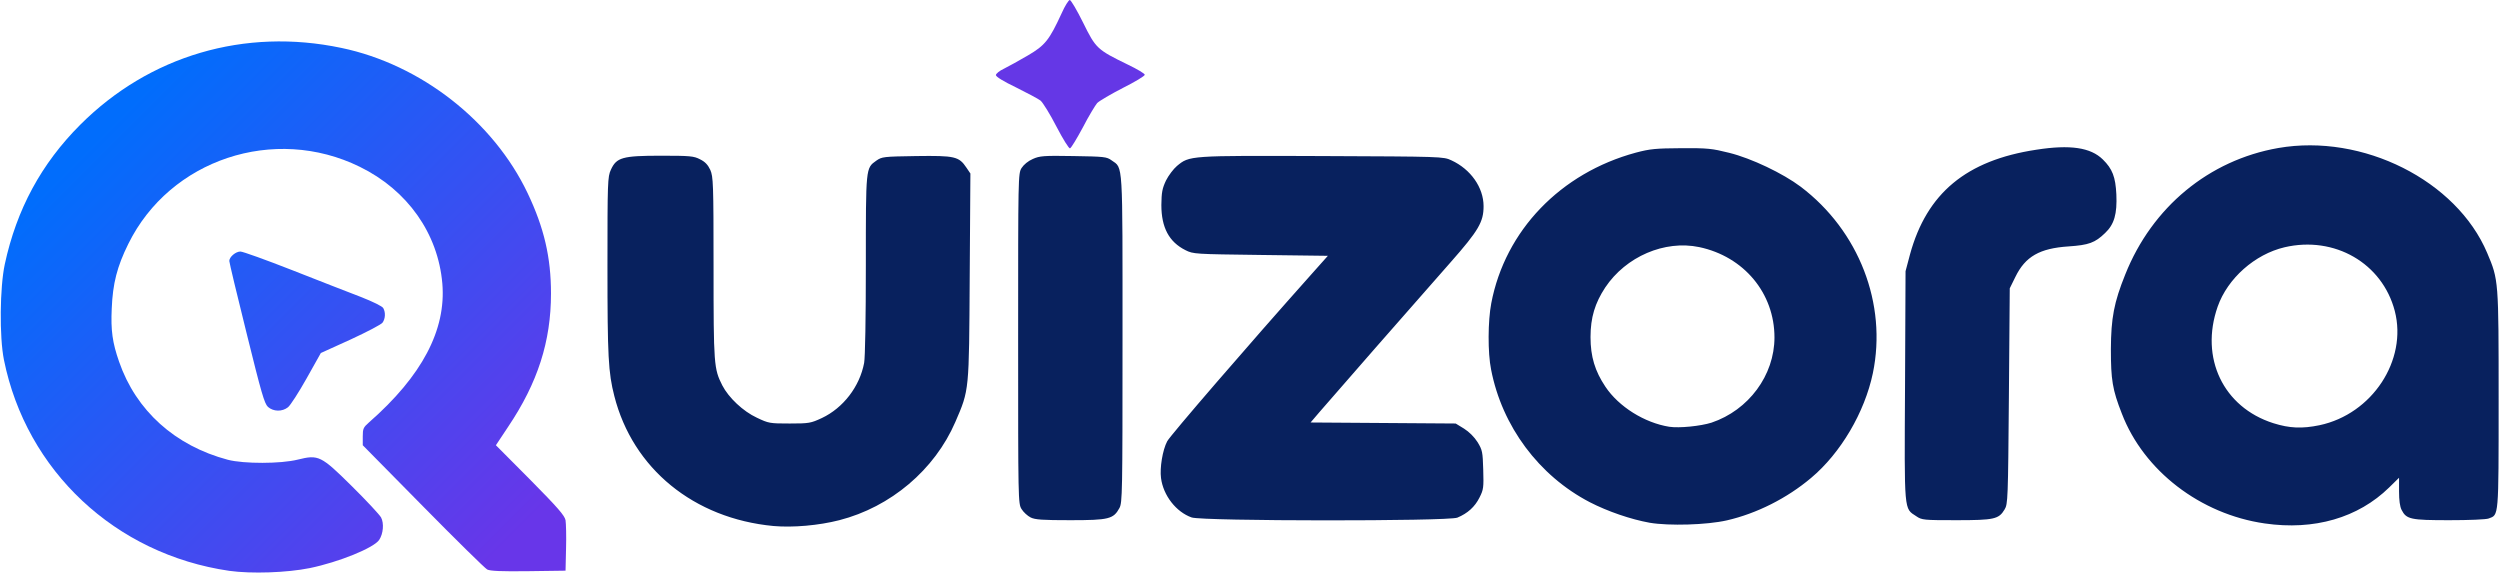
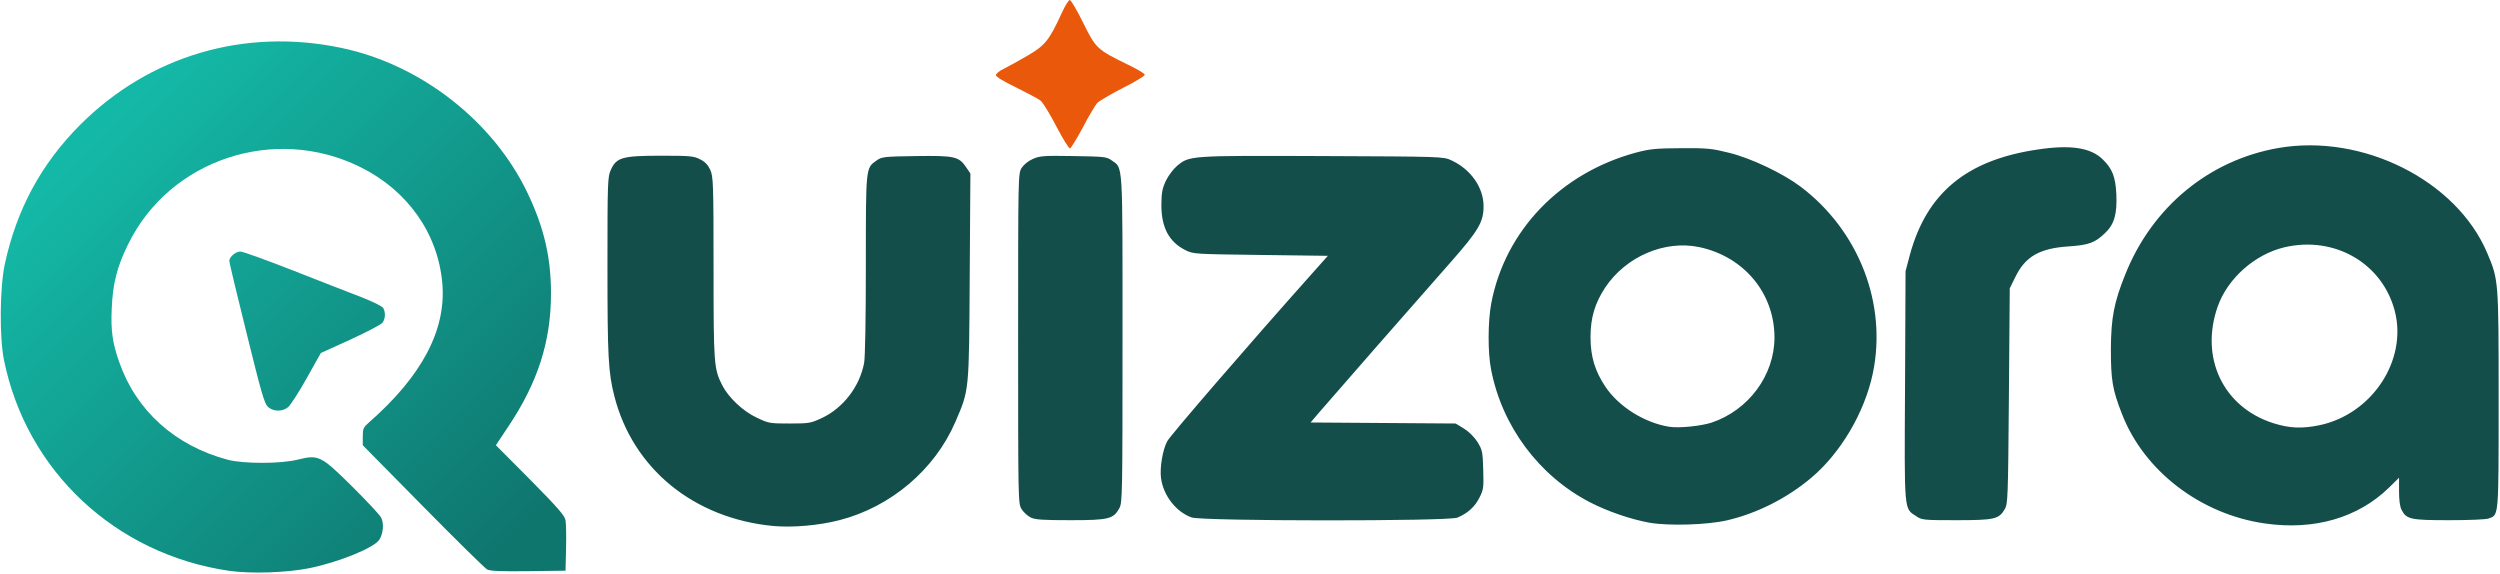
<svg xmlns="http://www.w3.org/2000/svg" viewBox="265 218 1461 335" width="1461" height="335" role="img">
  <defs>
    <linearGradient id="quizora-q" gradientUnits="userSpaceOnUse" x1="310.0" y1="310.0" x2="548.5" y2="548.5">
-       <stop offset="0" stop-color="#016DFC" />
-       <stop offset="1" stop-color="#6836E9" />
+       <stop offset="0" stop-color="#14B8A6" />
+       <stop offset="1" stop-color="#0F766E" />
    </linearGradient>
  </defs>
  <path fill="url(#quizora-q)" fill-rule="evenodd" d="M399.0 551.6C332.4 541.9 280.4 493.2 267.3 428.3C264.6 414.9 264.9 385.9 267.8 372.4C274.7 340.4 289.1 313.7 311.9 290.9C352.3 250.5 408.0 234.1 464.5 246.0C511.0 255.7 553.4 288.9 573.4 331.0C583.0 351.2 587.0 368.5 587.0 389.5C587.0 417.5 579.3 441.6 561.9 467.5L554.8 478.2L574.8 498.3C591.1 514.8 594.9 519.2 595.5 522.0C595.8 523.9 596.0 531.4 595.8 538.5L595.5 551.5L573.7 551.8C557.6 552.0 551.4 551.7 549.7 550.8C548.4 550.1 531.5 533.5 512.2 513.9L477.0 478.2L477.0 473.1C477.0 468.5 477.3 467.8 480.7 464.8C511.6 437.7 525.8 410.8 523.5 383.7C521.0 354.4 503.1 329.1 475.3 315.5C425.3 290.9 364.3 311.2 340.0 360.5C333.4 373.8 330.9 383.7 330.3 398.3C329.7 411.1 330.7 418.2 334.6 429.4C344.5 458.0 367.3 478.5 398.2 486.7C407.4 489.1 429.1 489.1 439.0 486.6C451.2 483.6 452.5 484.2 470.8 502.3C479.3 510.7 486.8 518.8 487.7 520.4C489.5 523.8 489.0 529.9 486.6 533.5C483.5 538.2 463.0 546.5 446.0 550.0C432.6 552.7 411.9 553.4 399.0 551.6ZM421.6 455.8C419.5 453.8 417.8 447.9 409.1 412.7C403.5 390.3 399.0 371.3 399.0 370.5C399.0 368.2 402.7 365.0 405.5 365.0C406.9 365.0 420.5 369.9 435.8 375.9C451.0 381.9 469.0 388.9 475.8 391.5C482.9 394.3 488.5 397.0 489.0 398.1C490.4 400.6 490.2 404.2 488.6 406.5C487.9 407.6 479.4 412.0 469.9 416.4L452.5 424.3L444.2 439.1C439.6 447.3 434.7 454.9 433.3 456.0C429.9 458.7 424.8 458.6 421.6 455.8Z" />
-   <path fill="#6537E6" d="M882.4 292.0C878.7 284.8 874.5 278.0 873.1 276.8C871.7 275.7 865.2 272.3 858.8 269.1C851.5 265.6 847.1 262.9 847.0 261.9C847.0 261.1 849.0 259.4 851.8 258.1C854.4 256.8 860.6 253.4 865.7 250.4C875.8 244.5 878.2 241.4 885.4 225.8C887.3 221.5 889.5 218.0 890.2 218.0C890.9 218.1 894.4 224.0 898.0 231.3C905.4 246.3 906.1 247.0 924.2 255.8C929.6 258.4 934.0 261.0 934.0 261.7C934.0 262.4 928.2 265.9 921.2 269.4C914.2 273.0 907.4 277.0 906.2 278.2C905.1 279.5 901.2 285.9 897.8 292.5C894.3 299.0 891.0 304.5 890.3 304.7C889.7 304.9 886.2 299.3 882.4 292.0Z" />
-   <path fill="#08215E" fill-rule="evenodd" d="M717.0 525.4C670.5 521.0 634.8 491.9 624.0 449.4C620.5 435.7 620.0 426.5 620.0 373.5C620.0 324.2 620.1 321.3 622.0 317.2C625.3 310.0 628.7 309.0 651.3 309.0C668.3 309.0 670.5 309.2 674.1 311.1C677.0 312.5 678.7 314.3 680.1 317.3C681.8 321.3 682.0 324.6 682.0 374.5C682.0 431.2 682.2 433.5 687.1 443.2C690.8 450.4 699.3 458.4 707.3 462.1C714.2 465.4 714.9 465.5 726.5 465.5C737.9 465.5 738.8 465.3 745.3 462.3C757.8 456.4 767.4 443.9 770.0 430.1C770.6 426.9 771.0 403.9 771.0 372.8C771.0 315.7 770.9 316.3 777.1 311.9C780.4 309.6 781.2 309.5 800.5 309.2C823.0 308.9 825.4 309.4 829.8 316.0L832.1 319.4L831.7 379.5C831.3 447.0 831.5 445.6 823.3 464.6C811.2 492.6 785.5 514.3 755.5 522.0C743.4 525.1 728.3 526.4 717.0 525.4ZM1229.1 523.5C1218.0 521.5 1204.6 516.9 1194.1 511.5C1164.3 496.0 1142.8 467.1 1136.4 434.0C1134.4 424.2 1134.5 405.6 1136.5 395.2C1144.6 352.7 1177.0 319.1 1221.0 307.2C1229.3 305.0 1232.6 304.7 1247.5 304.6C1262.9 304.5 1265.5 304.8 1275.5 307.3C1288.5 310.5 1306.9 319.3 1317.3 327.1C1351.4 352.9 1367.9 395.6 1359.5 436.1C1354.7 459.0 1340.7 482.8 1323.4 497.3C1309.3 509.2 1291.6 518.1 1274.2 522.1C1262.4 524.8 1240.4 525.4 1229.1 523.5ZM1588.5 523.9C1550.9 518.5 1517.8 493.1 1505.0 459.7C1499.5 445.7 1498.6 440.0 1498.6 422.0C1498.7 403.8 1500.4 394.8 1507.0 378.4C1522.7 339.0 1555.9 311.6 1596.4 304.5C1645.8 295.9 1700.6 323.5 1718.5 365.8C1725.2 381.6 1725.2 381.7 1725.2 451.8C1725.2 521.1 1725.3 518.8 1719.4 521.0C1718.0 521.6 1707.7 522.0 1696.4 522.0C1673.8 522.0 1671.3 521.5 1668.5 516.0C1667.5 514.1 1667.0 510.3 1667.0 505.2L1667.0 497.2L1661.2 502.9C1643.1 520.6 1617.4 528.1 1588.5 523.9ZM867.3 520.4C865.5 519.5 863.1 517.3 862.0 515.5C860.0 512.3 860.0 510.6 860.0 415.9C860.0 320.9 860.0 319.5 862.0 316.2C863.3 314.2 865.8 312.1 868.6 310.9C872.6 309.1 874.9 308.9 892.3 309.2C910.3 309.5 911.7 309.6 914.6 311.7C921.4 316.5 921.0 310.7 921.0 416.2C921.0 506.6 920.9 511.7 919.2 514.9C915.7 521.3 913.1 522.0 890.5 522.0C874.2 522.0 869.9 521.7 867.3 520.4ZM961.4 520.4C952.3 517.2 944.8 507.5 943.5 497.4C942.7 491.5 944.4 481.0 947.1 475.9C948.7 472.7 994.7 419.4 1031.2 378.5L1041.0 367.5L1001.8 367.0C963.2 366.5 962.4 366.5 957.8 364.2C948.2 359.4 943.7 351.0 943.7 337.8C943.8 330.4 944.2 328.2 946.4 323.5C947.9 320.5 950.8 316.7 952.8 315.0C960.2 308.9 959.6 308.9 1037.6 309.2C1107.9 309.5 1108.5 309.5 1113.2 311.7C1124.5 316.9 1132.0 327.6 1132.0 338.5C1132.0 347.7 1129.1 352.7 1112.8 371.2C1092.5 394.2 1042.5 451.3 1036.2 458.7L1030.9 464.9L1073.3 465.2L1115.7 465.5L1120.6 468.5C1123.6 470.4 1126.6 473.4 1128.5 476.4C1131.3 481.0 1131.5 482.1 1131.8 492.5C1132.1 502.9 1132.0 504.1 1129.6 508.8C1126.9 514.2 1122.7 518.0 1116.7 520.5C1111.4 522.7 967.7 522.6 961.4 520.4ZM1384.9 519.7C1377.6 514.9 1377.9 518.3 1378.3 443.5L1378.6 376.5L1381.2 366.7C1391.0 330.9 1414.1 311.7 1455.0 305.5C1474.8 302.4 1486.8 304.2 1493.9 311.2C1499.5 316.7 1501.3 321.4 1501.8 331.6C1502.3 343.0 1500.6 349.1 1495.2 354.2C1489.3 359.9 1485.7 361.2 1473.9 362.0C1457.0 363.1 1448.6 367.9 1442.8 379.8L1439.5 386.5L1439.0 449.5C1438.5 509.8 1438.4 512.6 1436.5 515.7C1433.1 521.4 1430.5 522.0 1408.2 522.0C1389.2 522.0 1388.1 521.9 1384.9 519.7ZM1265.2 465.0C1286.9 457.7 1302.0 437.3 1302.0 415.2C1302.0 389.3 1284.1 367.9 1258.0 362.4C1237.8 358.2 1215.2 367.9 1203.1 386.0C1197.1 395.1 1194.5 403.6 1194.5 415.0C1194.5 426.4 1197.1 434.9 1203.2 444.0C1211.0 455.7 1226.1 465.1 1240.5 467.4C1246.4 468.3 1258.9 467.0 1265.2 465.0ZM1620.5 466.5C1651.3 460.0 1672.0 428.5 1664.5 399.7C1657.2 371.8 1629.3 355.7 1600.1 362.5C1582.7 366.6 1566.8 380.7 1561.0 397.2C1550.5 427.2 1564.3 456.0 1593.5 465.3C1603.0 468.3 1610.3 468.6 1620.5 466.5Z" />
+   <path fill="#EA580C" d="M882.4 292.0C878.7 284.8 874.5 278.0 873.1 276.8C871.7 275.7 865.2 272.3 858.8 269.1C851.5 265.6 847.1 262.9 847.0 261.9C847.0 261.1 849.0 259.4 851.8 258.1C854.4 256.8 860.6 253.4 865.7 250.4C875.8 244.5 878.2 241.4 885.4 225.8C887.3 221.5 889.5 218.0 890.2 218.0C890.9 218.1 894.4 224.0 898.0 231.3C905.4 246.3 906.1 247.0 924.2 255.8C929.6 258.4 934.0 261.0 934.0 261.7C934.0 262.4 928.2 265.9 921.2 269.4C914.2 273.0 907.4 277.0 906.2 278.2C905.1 279.5 901.2 285.9 897.8 292.5C894.3 299.0 891.0 304.5 890.3 304.7C889.7 304.9 886.2 299.3 882.4 292.0Z" />
+   <path fill="#134E4A" fill-rule="evenodd" d="M717.0 525.4C670.5 521.0 634.8 491.9 624.0 449.4C620.5 435.7 620.0 426.5 620.0 373.5C620.0 324.2 620.1 321.3 622.0 317.2C625.3 310.0 628.7 309.0 651.3 309.0C668.3 309.0 670.5 309.2 674.1 311.1C677.0 312.5 678.7 314.3 680.1 317.3C681.8 321.3 682.0 324.6 682.0 374.5C682.0 431.2 682.2 433.5 687.1 443.2C690.8 450.4 699.3 458.4 707.3 462.1C714.2 465.4 714.9 465.5 726.5 465.5C737.9 465.5 738.8 465.3 745.3 462.3C757.8 456.4 767.4 443.9 770.0 430.1C770.6 426.9 771.0 403.9 771.0 372.8C771.0 315.7 770.9 316.3 777.1 311.9C780.4 309.6 781.2 309.5 800.5 309.2C823.0 308.9 825.4 309.4 829.8 316.0L832.1 319.4L831.7 379.5C831.3 447.0 831.5 445.6 823.3 464.6C811.2 492.6 785.5 514.3 755.5 522.0C743.4 525.1 728.3 526.4 717.0 525.4ZM1229.1 523.5C1218.0 521.5 1204.6 516.9 1194.1 511.5C1164.3 496.0 1142.8 467.1 1136.4 434.0C1134.4 424.2 1134.5 405.6 1136.5 395.2C1144.6 352.7 1177.0 319.1 1221.0 307.2C1229.3 305.0 1232.6 304.7 1247.5 304.6C1262.9 304.5 1265.5 304.8 1275.5 307.3C1288.5 310.5 1306.9 319.3 1317.3 327.1C1351.4 352.9 1367.9 395.6 1359.5 436.1C1354.7 459.0 1340.7 482.8 1323.4 497.3C1309.3 509.2 1291.6 518.1 1274.2 522.1C1262.4 524.8 1240.4 525.4 1229.1 523.5ZM1588.5 523.9C1550.9 518.5 1517.8 493.1 1505.0 459.7C1499.5 445.7 1498.6 440.0 1498.6 422.0C1498.7 403.8 1500.4 394.8 1507.0 378.4C1522.7 339.0 1555.9 311.6 1596.4 304.5C1645.8 295.9 1700.6 323.5 1718.5 365.8C1725.2 381.6 1725.2 381.7 1725.2 451.8C1725.2 521.1 1725.3 518.8 1719.4 521.0C1718.0 521.6 1707.7 522.0 1696.4 522.0C1673.8 522.0 1671.3 521.5 1668.5 516.0C1667.5 514.1 1667.0 510.3 1667.0 505.2L1667.0 497.2L1661.2 502.9C1643.1 520.6 1617.4 528.1 1588.5 523.9ZM867.3 520.4C865.5 519.5 863.1 517.3 862.0 515.5C860.0 512.3 860.0 510.6 860.0 415.9C860.0 320.9 860.0 319.5 862.0 316.2C863.3 314.2 865.8 312.1 868.6 310.9C872.6 309.1 874.9 308.9 892.3 309.2C910.3 309.5 911.7 309.6 914.6 311.7C921.4 316.5 921.0 310.7 921.0 416.2C921.0 506.6 920.9 511.7 919.2 514.9C915.7 521.3 913.1 522.0 890.5 522.0C874.2 522.0 869.9 521.7 867.3 520.4ZM961.4 520.4C952.3 517.2 944.8 507.5 943.5 497.4C942.7 491.5 944.4 481.0 947.1 475.9C948.7 472.7 994.7 419.4 1031.2 378.5L1041.0 367.5L1001.8 367.0C963.2 366.5 962.4 366.5 957.8 364.2C948.2 359.4 943.7 351.0 943.7 337.8C943.8 330.4 944.2 328.2 946.4 323.5C947.9 320.5 950.8 316.7 952.8 315.0C960.2 308.9 959.6 308.9 1037.6 309.2C1107.9 309.5 1108.5 309.5 1113.2 311.7C1124.5 316.9 1132.0 327.6 1132.0 338.5C1132.0 347.7 1129.1 352.7 1112.8 371.2C1092.5 394.2 1042.5 451.3 1036.2 458.7L1030.9 464.9L1073.3 465.2L1115.7 465.5L1120.6 468.5C1123.6 470.4 1126.6 473.4 1128.5 476.4C1131.3 481.0 1131.5 482.1 1131.8 492.5C1132.1 502.9 1132.0 504.1 1129.6 508.8C1126.9 514.2 1122.7 518.0 1116.7 520.5C1111.4 522.7 967.7 522.6 961.4 520.4ZM1384.9 519.7C1377.6 514.9 1377.9 518.3 1378.3 443.5L1378.6 376.5L1381.2 366.7C1391.0 330.9 1414.1 311.7 1455.0 305.5C1474.8 302.4 1486.8 304.2 1493.9 311.2C1499.5 316.7 1501.3 321.4 1501.8 331.6C1502.3 343.0 1500.6 349.1 1495.2 354.2C1489.3 359.9 1485.7 361.2 1473.9 362.0C1457.0 363.1 1448.6 367.9 1442.8 379.8L1439.5 386.5L1439.0 449.5C1438.5 509.8 1438.4 512.6 1436.5 515.7C1433.1 521.4 1430.5 522.0 1408.2 522.0C1389.2 522.0 1388.1 521.9 1384.9 519.7ZM1265.2 465.0C1286.9 457.7 1302.0 437.3 1302.0 415.2C1302.0 389.3 1284.1 367.9 1258.0 362.4C1237.8 358.2 1215.2 367.9 1203.1 386.0C1197.1 395.1 1194.5 403.6 1194.5 415.0C1194.5 426.4 1197.1 434.9 1203.2 444.0C1211.0 455.7 1226.1 465.1 1240.5 467.4C1246.4 468.3 1258.9 467.0 1265.2 465.0ZM1620.5 466.5C1651.3 460.0 1672.0 428.5 1664.5 399.7C1657.2 371.8 1629.3 355.7 1600.1 362.5C1582.7 366.6 1566.8 380.7 1561.0 397.2C1550.5 427.2 1564.3 456.0 1593.5 465.3C1603.0 468.3 1610.3 468.6 1620.5 466.5Z" />
</svg>
